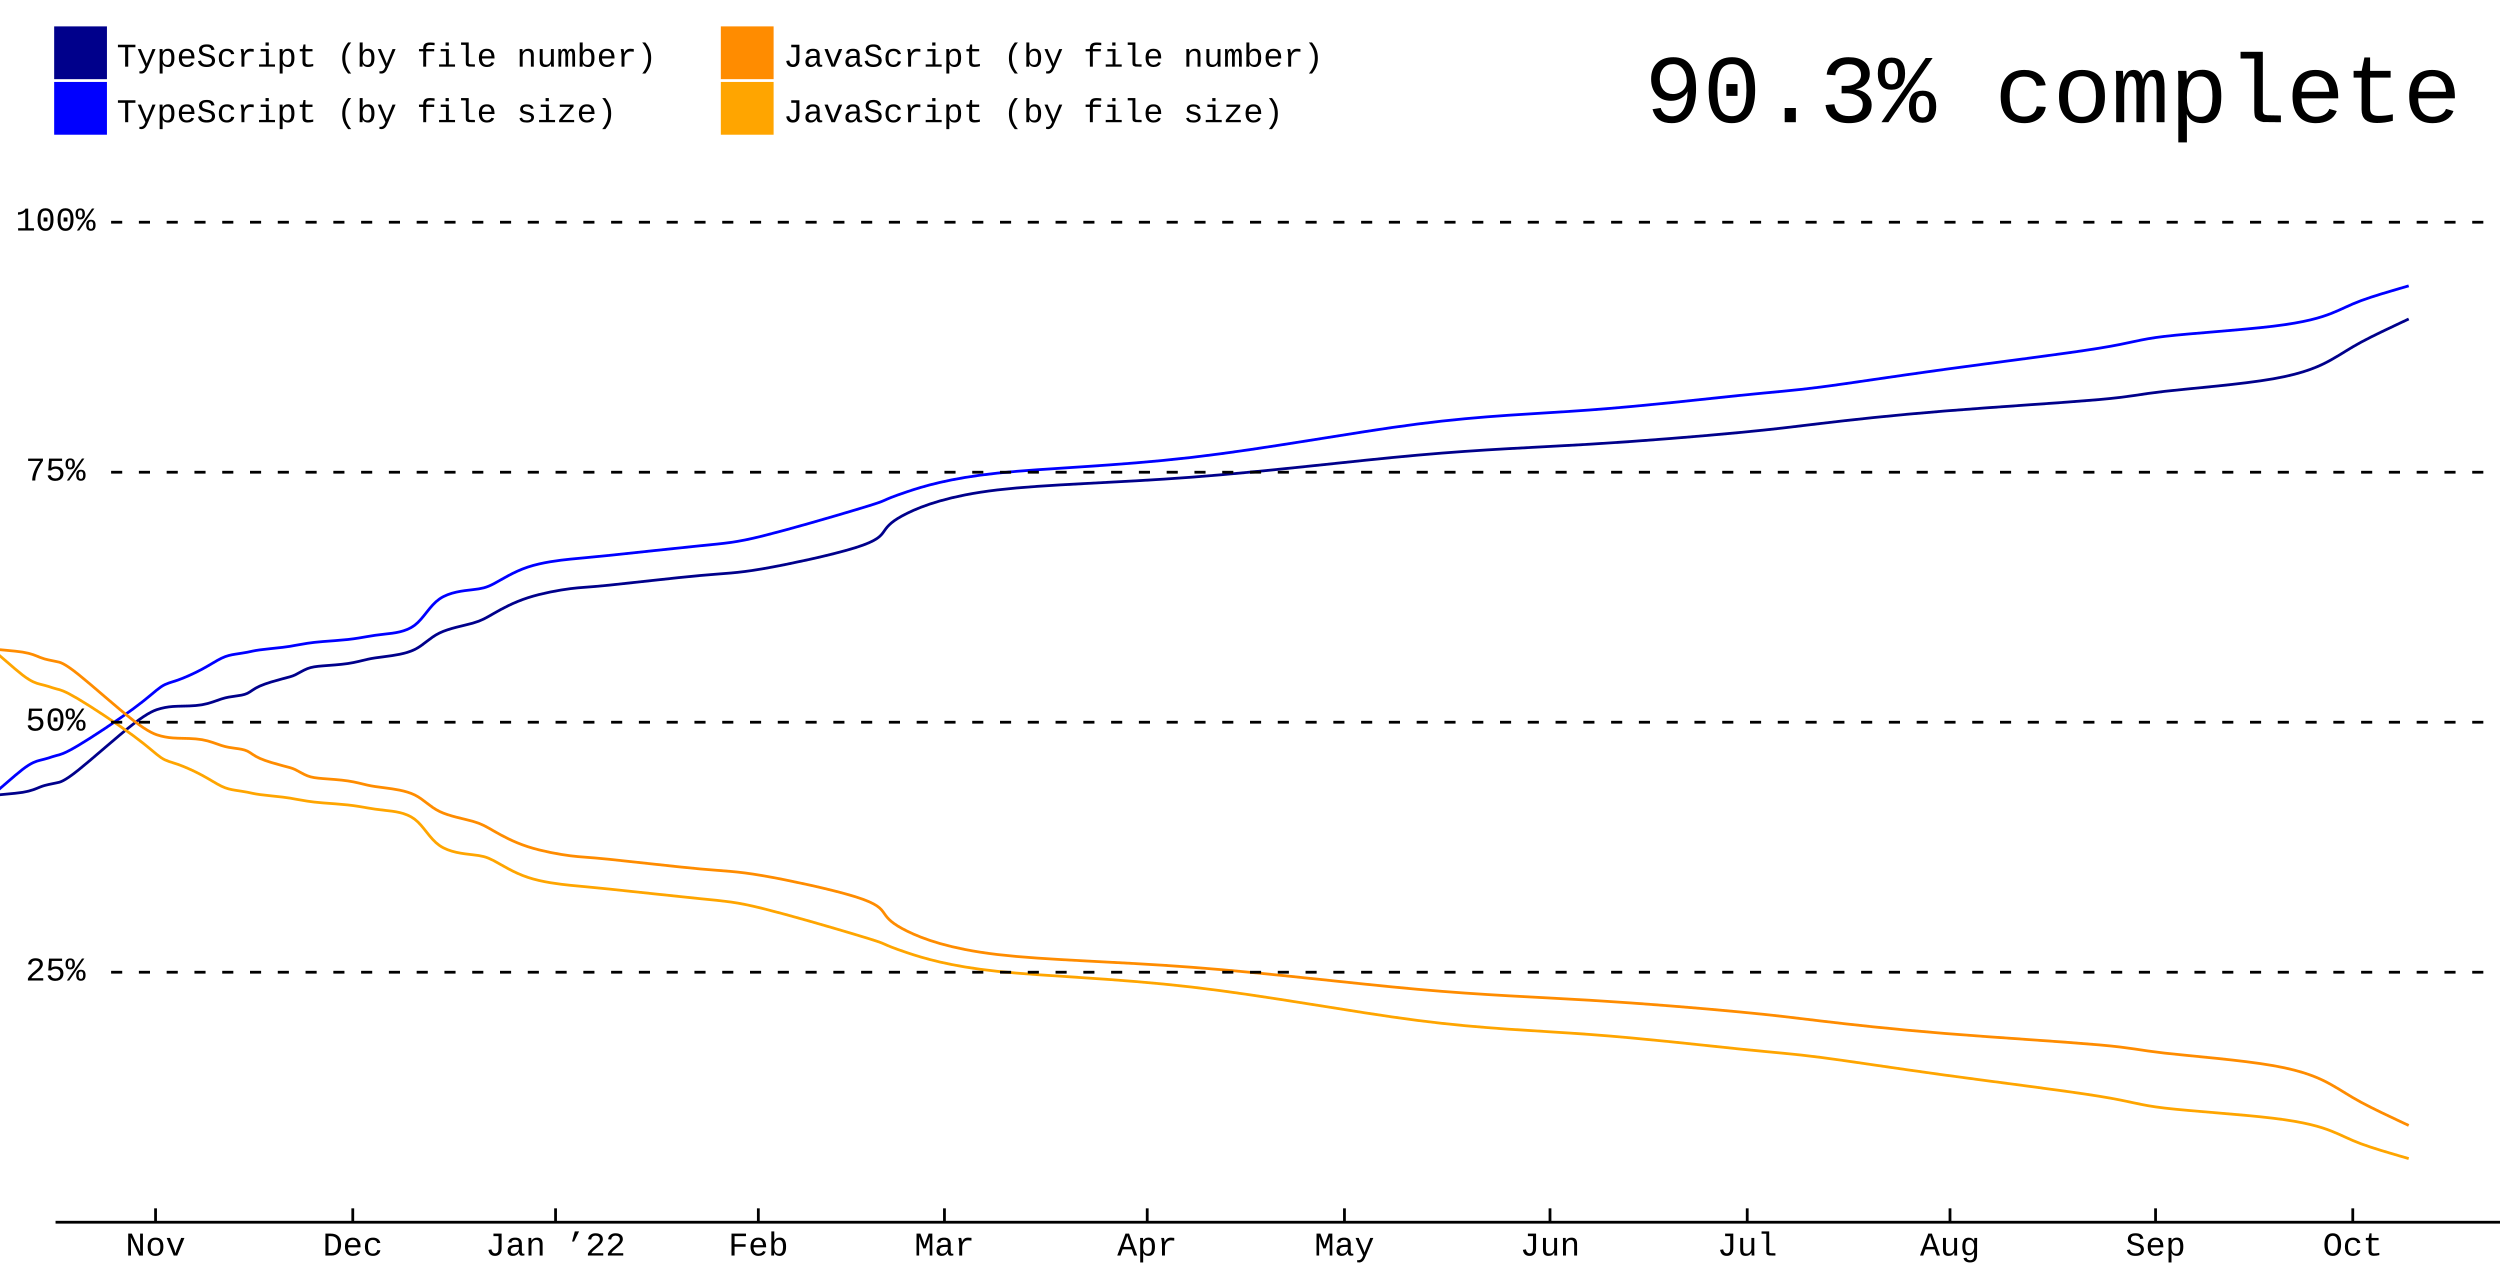
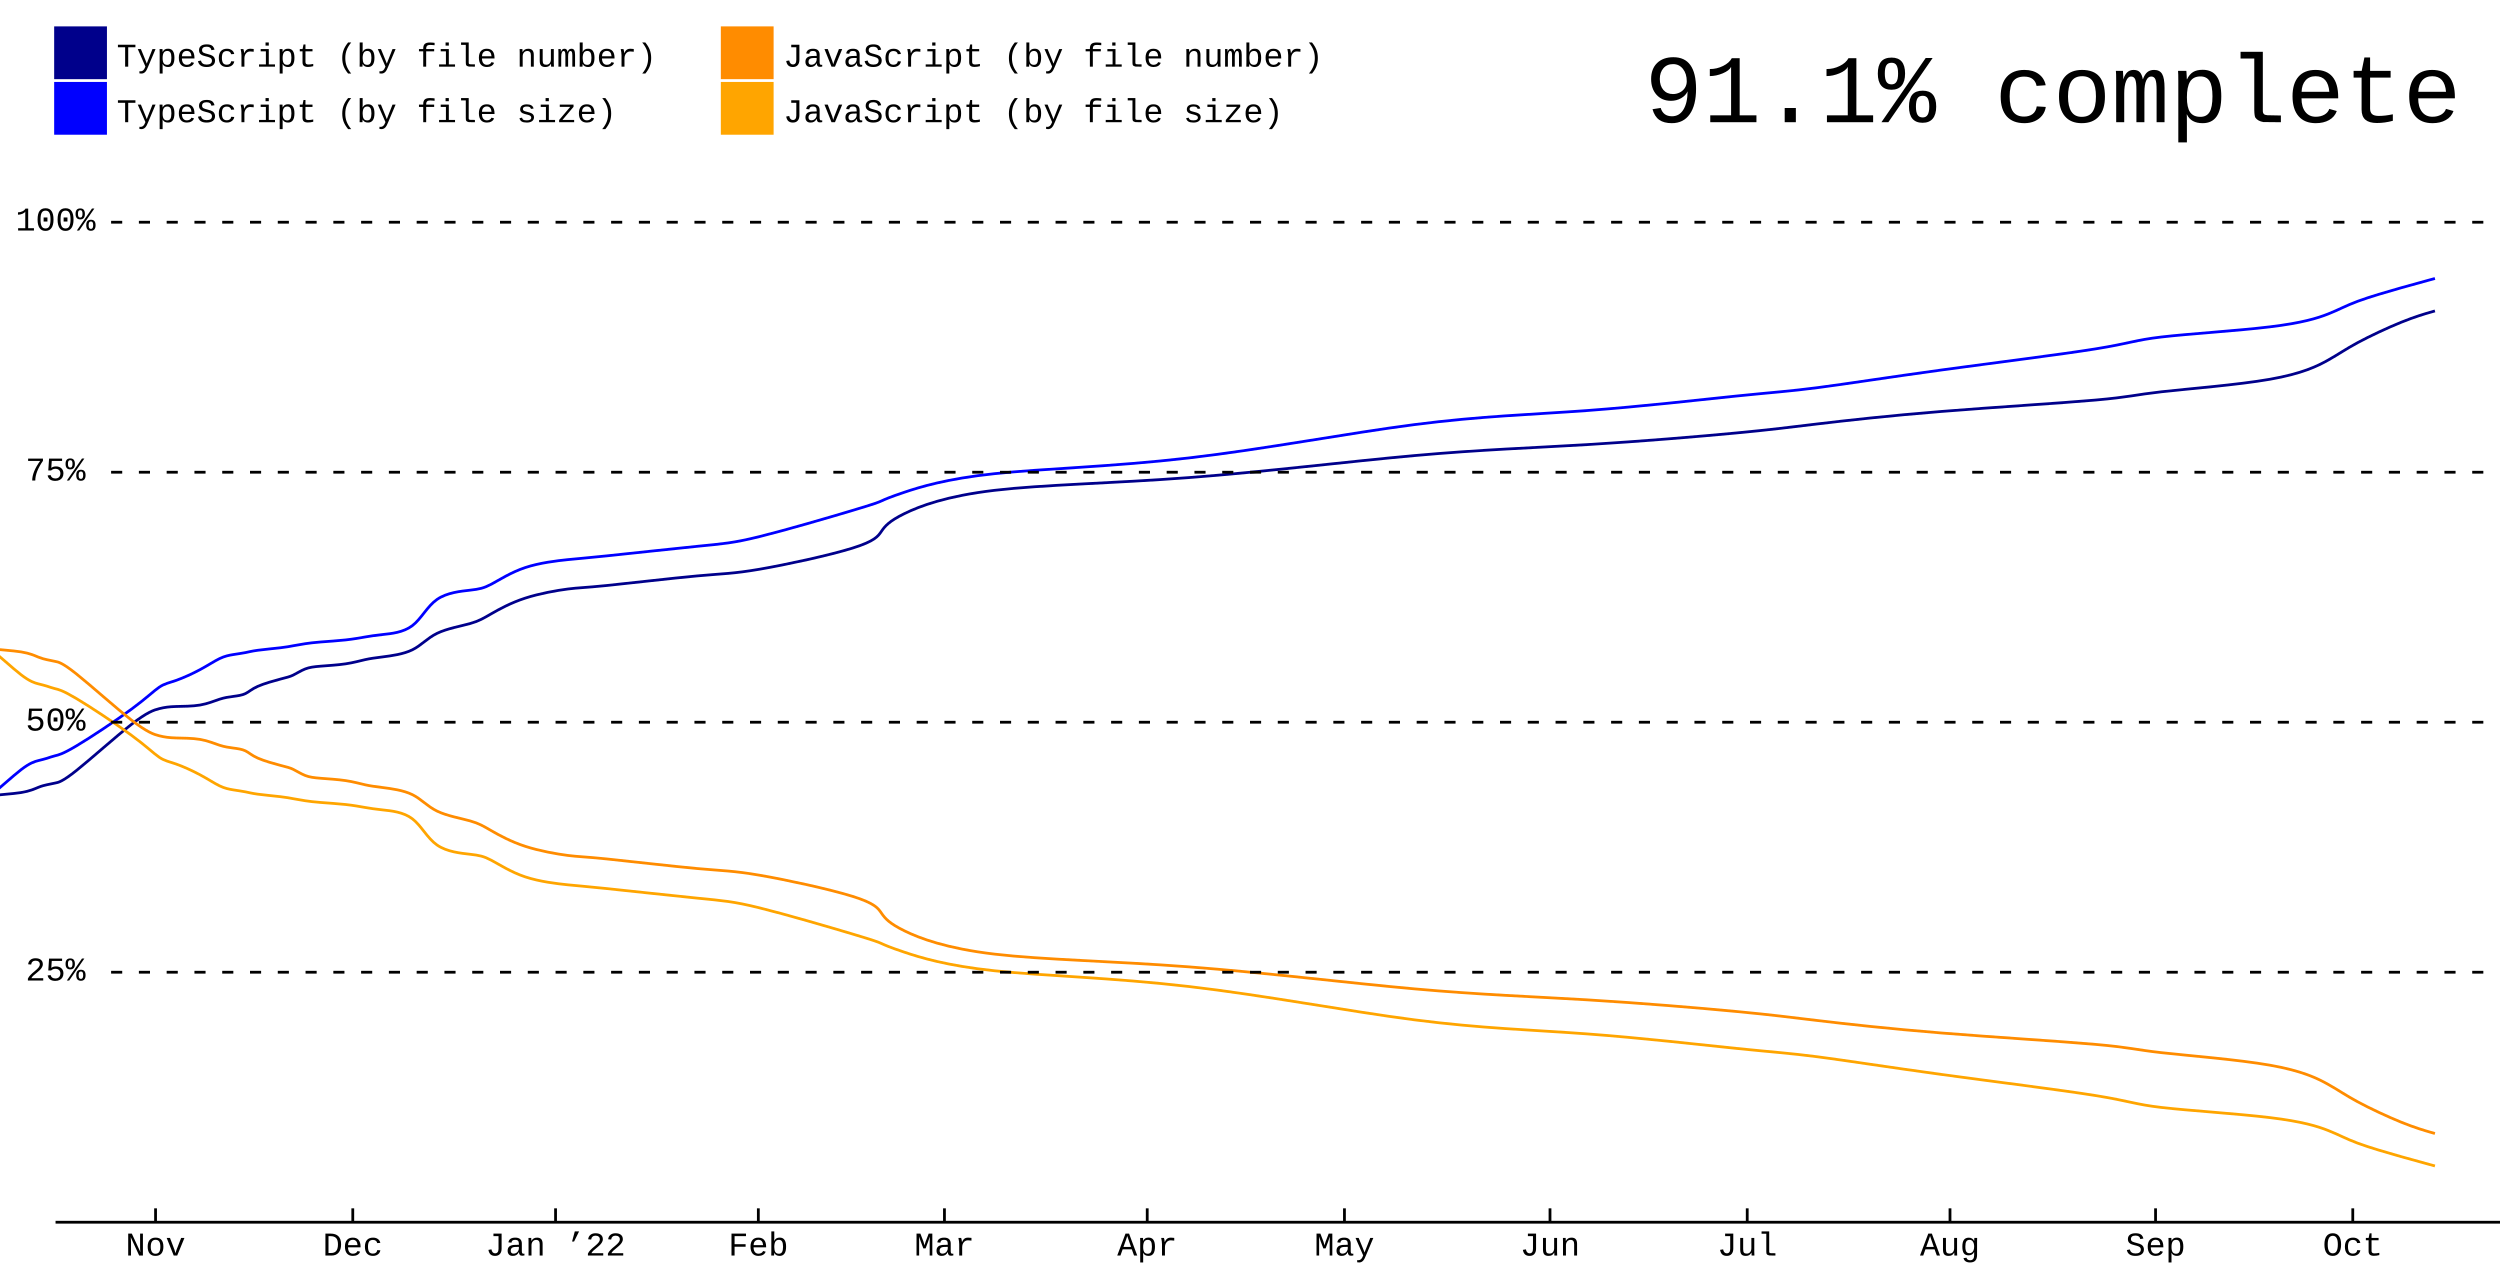
<svg xmlns="http://www.w3.org/2000/svg" viewBox="0 0 900 460" width="900" height="460">
  <style>
    text {
      font-family: "Courier New", Courier, monospace;
    }
    .legend {
      font-size: 12px;
    }
  </style>
  <g class="lines" fill="none" transform="translate(20, 80)">&gt;
-     <path stroke="darkblue" d="M847.136,34.839L843.942,36.336C840.748,37.834,834.36,40.829,829.997,43.181C825.633,45.533,823.294,47.242,819.383,49.441C815.472,51.641,809.99,54.331,798.37,56.368C786.75,58.405,768.992,59.788,759.332,60.874C749.671,61.96,748.108,62.748,735.537,63.858C722.967,64.969,699.389,66.4,680.119,67.96C660.849,69.52,645.888,71.209,635.529,72.441C625.169,73.674,619.411,74.452,606.101,75.717C592.792,76.982,571.931,78.733,552.335,79.913C532.738,81.092,514.405,81.698,490.335,83.852C466.264,86.007,436.456,89.71,408.996,91.79C381.537,93.869,356.426,94.325,339.076,96.372C321.726,98.419,312.136,102.057,306.614,104.769C301.093,107.481,299.639,109.267,298.397,111.052C297.155,112.838,296.123,114.623,287.834,117.199C279.545,119.775,263.999,123.142,254.426,124.785C244.853,126.427,241.254,126.345,231.959,127.191C222.665,128.037,207.675,129.81,199.345,130.652C191.016,131.494,189.347,131.405,185.39,131.909C181.432,132.413,175.186,133.512,170.001,135.198C164.816,136.883,160.692,139.157,157.848,140.791C155.004,142.425,153.441,143.42,150.14,144.349C146.84,145.279,141.802,146.143,138.225,147.881C134.648,149.62,132.531,152.234,129.29,153.821C126.05,155.408,121.687,155.969,118.712,156.352C115.737,156.734,114.151,156.938,112.241,157.366C110.332,157.793,108.1,158.443,105.227,158.87C102.354,159.297,98.84,159.501,96.3,159.705C93.761,159.909,92.195,160.114,90.646,160.719C89.097,161.325,87.565,162.332,86.301,162.938C85.037,163.543,84.041,163.747,81.74,164.353C79.438,164.959,75.832,165.966,73.556,166.973C71.281,167.98,70.336,168.987,69.072,169.593C67.807,170.199,66.222,170.403,64.676,170.607C63.13,170.811,61.623,171.015,59.73,171.621C57.837,172.226,55.558,173.233,52.709,173.718C49.861,174.203,46.443,174.165,43.967,174.248C41.491,174.331,39.957,174.535,37.987,175.023C36.018,175.511,33.613,176.284,27.935,180.696C22.256,185.107,13.305,193.157,8.129,197.284C2.953,201.412,1.551,201.616,0.403,201.82C-0.745,202.024,-1.641,202.228,-2.54,202.432C-3.44,202.636,-4.344,202.84,-5.641,203.362C-6.937,203.883,-8.627,204.722,-11.874,205.244C-15.121,205.766,-19.927,205.97,-23.155,206.499C-26.383,207.027,-28.035,207.881,-29.319,208.41C-30.603,208.938,-31.52,209.143,-34.398,209.92C-37.275,210.697,-42.114,212.047,-45.041,212.824C-47.969,213.601,-48.985,213.805,-50.223,214.582C-51.46,215.359,-52.918,216.709,-55.483,218.282C-58.048,219.855,-61.719,221.651,-64.013,223.784C-66.307,225.918,-67.223,228.388,-68.129,230.292C-69.035,232.197,-69.93,233.534,-70.826,234.871C-71.721,236.209,-72.617,237.546,-78.904,240.017C-85.191,242.488,-96.871,246.092,-105.112,248.562C-113.353,251.033,-118.155,252.37,-124.053,253.141C-129.951,253.912,-136.944,254.116,-143.168,254.32C-149.392,254.524,-154.847,254.728,-162.785,255.265C-170.723,255.802,-181.144,256.671,-187.829,258.316C-194.513,259.962,-197.462,262.383,-200.697,263.696C-203.931,265.008,-207.452,265.213,-210.931,267.08C-214.409,268.947,-217.845,272.477,-220.092,274.344C-222.339,276.211,-223.398,276.415,-227.41,276.879C-231.423,277.342,-238.39,278.065,-243.618,278.529C-248.847,278.992,-252.338,279.196,-255.857,280.486C-259.377,281.775,-262.924,284.149,-266.444,285.438C-269.964,286.727,-273.457,286.931,-276.715,287.135C-279.973,287.34,-282.996,287.544,-286.594,287.748C-290.191,287.952,-294.363,288.156,-299.23,288.36C-304.097,288.564,-309.661,288.768,-314.944,289.515C-320.227,290.261,-325.23,291.55,-330.139,292.297C-335.048,293.044,-339.863,293.248,-343.472,293.889C-347.082,294.531,-349.486,295.61,-357.831,300.639C-366.177,305.667,-380.464,314.646,-390.702,320.237C-400.941,325.829,-407.13,328.033,-418.41,330.919C-429.69,333.805,-446.06,337.372,-465.764,340.514C-485.469,343.656,-508.507,346.373,-520.026,347.732L-531.546,349.091" />
-     <path stroke="blue" d="M847.136,22.908L843.942,23.833C840.748,24.758,834.36,26.608,829.997,28.228C825.633,29.847,823.294,31.236,819.383,32.78C815.472,34.324,809.99,36.025,798.37,37.433C786.75,38.842,768.992,39.959,759.332,41.086C749.671,42.213,748.108,43.35,735.537,45.379C722.967,47.407,699.389,50.328,680.119,52.971C660.849,55.614,645.888,57.98,635.529,59.327C625.169,60.675,619.411,61.003,606.101,62.371C592.792,63.738,571.931,66.145,552.335,67.594C532.738,69.043,514.405,69.534,490.335,72.642C466.264,75.75,436.456,81.474,408.996,84.66C381.537,87.845,356.426,88.492,339.076,90.321C321.726,92.15,312.136,95.161,306.614,97.013C301.093,98.865,299.639,99.559,298.397,100.119C297.155,100.678,296.123,101.104,287.834,103.587C279.545,106.069,263.999,110.608,254.426,112.979C244.853,115.351,241.254,115.556,231.959,116.486C222.665,117.415,207.675,119.068,199.345,119.933C191.016,120.798,189.347,120.876,185.39,121.283C181.432,121.689,175.186,122.424,170.001,124.152C164.816,125.879,160.692,128.598,157.848,130.106C155.004,131.614,153.441,131.911,150.14,132.29C146.84,132.67,141.802,133.131,138.225,135.62C134.648,138.109,132.531,142.626,129.29,145.082C126.05,147.538,121.687,147.935,118.712,148.257C115.737,148.579,114.151,148.827,112.241,149.159C110.332,149.49,108.1,149.906,105.227,150.221C102.354,150.535,98.84,150.75,96.3,150.954C93.761,151.159,92.195,151.353,90.646,151.586C89.097,151.818,87.565,152.089,86.301,152.328C85.037,152.567,84.041,152.774,81.74,153.044C79.438,153.315,75.832,153.648,73.556,153.956C71.281,154.265,70.336,154.548,69.072,154.797C67.807,155.046,66.222,155.259,64.676,155.512C63.13,155.764,61.623,156.055,59.73,156.964C57.837,157.873,55.558,159.4,52.709,160.928C49.861,162.456,46.443,163.985,43.967,164.853C41.491,165.721,39.957,165.928,37.987,167.248C36.018,168.569,33.613,171.002,27.935,175.189C22.256,179.377,13.305,185.319,8.129,188.396C2.953,191.474,1.551,191.687,0.403,191.968C-0.745,192.249,-1.641,192.599,-2.54,192.88C-3.44,193.161,-4.344,193.375,-5.641,193.708C-6.937,194.042,-8.627,194.495,-11.874,196.985C-15.121,199.476,-19.927,204.003,-23.155,206.424C-26.383,208.845,-28.035,209.158,-29.319,209.421C-30.603,209.685,-31.52,209.898,-34.398,210.772C-37.275,211.646,-42.114,213.18,-45.041,214.077C-47.969,214.975,-48.985,215.237,-50.223,215.629C-51.46,216.021,-52.918,216.543,-55.483,217.548C-58.048,218.553,-61.719,220.04,-64.013,221.072C-66.307,222.105,-67.223,222.682,-68.129,223.219C-69.035,223.755,-69.93,224.251,-70.826,224.764C-71.721,225.277,-72.617,225.809,-78.904,226.987C-85.191,228.165,-96.871,229.99,-105.112,231.99C-113.353,233.99,-118.155,236.165,-124.053,237.36C-129.951,238.554,-136.944,238.768,-143.168,238.978C-149.392,239.187,-154.847,239.392,-162.785,239.697C-170.723,240.002,-181.144,240.407,-187.829,241.621C-194.513,242.835,-197.462,244.859,-200.697,245.983C-203.931,247.108,-207.452,247.334,-210.931,250.004C-214.409,252.675,-217.845,257.789,-220.092,260.417C-222.339,263.046,-223.398,263.189,-227.41,263.377C-231.423,263.566,-238.39,263.8,-243.618,264.225C-248.847,264.649,-252.338,265.264,-255.857,268.924C-259.377,272.583,-262.924,279.288,-266.444,282.877C-269.964,286.467,-273.457,286.941,-276.715,287.366C-279.973,287.792,-282.996,288.168,-286.594,288.463C-290.191,288.758,-294.363,288.972,-299.23,289.183C-304.097,289.394,-309.661,289.602,-314.944,290.434C-320.227,291.266,-325.23,292.722,-330.139,293.605C-335.048,294.488,-339.863,294.798,-343.472,295.277C-347.082,295.757,-349.486,296.407,-357.831,302.063C-366.177,307.719,-380.464,318.382,-390.702,324.313C-400.941,330.245,-407.13,331.445,-418.41,333.93C-429.69,336.414,-446.06,340.182,-465.764,343.367C-485.469,346.552,-508.507,349.154,-520.026,350.454L-531.546,351.755" />
-     <path stroke="darkorange" d="M847.136,325.161L843.942,323.664C840.748,322.166,834.36,319.171,829.997,316.819C825.633,314.467,823.294,312.758,819.383,310.559C815.472,308.359,809.99,305.669,798.37,303.632C786.75,301.595,768.992,300.212,759.332,299.126C749.671,298.04,748.108,297.252,735.537,296.142C722.967,295.031,699.389,293.6,680.119,292.04C660.849,290.48,645.888,288.791,635.529,287.559C625.169,286.326,619.411,285.548,606.101,284.283C592.792,283.018,571.931,281.267,552.335,280.087C532.738,278.908,514.405,278.302,490.335,276.148C466.264,273.993,436.456,270.29,408.996,268.21C381.537,266.131,356.426,265.675,339.076,263.628C321.726,261.581,312.136,257.943,306.614,255.231C301.093,252.519,299.639,250.733,298.397,248.948C297.155,247.162,296.123,245.377,287.834,242.801C279.545,240.225,263.999,236.858,254.426,235.215C244.853,233.573,241.254,233.655,231.959,232.809C222.665,231.963,207.675,230.19,199.345,229.348C191.016,228.506,189.347,228.595,185.39,228.091C181.432,227.587,175.186,226.488,170.001,224.802C164.816,223.117,160.692,220.843,157.848,219.209C155.004,217.575,153.441,216.58,150.14,215.651C146.84,214.721,141.802,213.857,138.225,212.119C134.648,210.38,132.531,207.766,129.29,206.179C126.05,204.592,121.687,204.031,118.712,203.648C115.737,203.266,114.151,203.062,112.241,202.634C110.332,202.207,108.1,201.557,105.227,201.13C102.354,200.703,98.84,200.499,96.3,200.295C93.761,200.091,92.195,199.886,90.646,199.281C89.097,198.675,87.565,197.668,86.301,197.062C85.037,196.457,84.041,196.253,81.74,195.647C79.438,195.041,75.832,194.034,73.556,193.027C71.281,192.02,70.336,191.013,69.072,190.407C67.807,189.801,66.222,189.597,64.676,189.393C63.13,189.189,61.623,188.985,59.73,188.379C57.837,187.774,55.558,186.767,52.709,186.282C49.861,185.797,46.443,185.835,43.967,185.752C41.491,185.669,39.957,185.465,37.987,184.977C36.018,184.489,33.613,183.716,27.935,179.304C22.256,174.893,13.305,166.843,8.129,162.716C2.953,158.588,1.551,158.384,0.403,158.18C-0.745,157.976,-1.641,157.772,-2.54,157.568C-3.44,157.364,-4.344,157.16,-5.641,156.638C-6.937,156.117,-8.627,155.278,-11.874,154.756C-15.121,154.234,-19.927,154.03,-23.155,153.501C-26.383,152.973,-28.035,152.119,-29.319,151.59C-30.603,151.062,-31.52,150.857,-34.398,150.08C-37.275,149.303,-42.114,147.953,-45.041,147.176C-47.969,146.399,-48.985,146.195,-50.223,145.418C-51.46,144.641,-52.918,143.291,-55.483,141.718C-58.048,140.145,-61.719,138.349,-64.013,136.216C-66.307,134.082,-67.223,131.612,-68.129,129.708C-69.035,127.803,-69.93,126.466,-70.826,125.129C-71.721,123.791,-72.617,122.454,-78.904,119.983C-85.191,117.512,-96.871,113.908,-105.112,111.438C-113.353,108.967,-118.155,107.63,-124.053,106.859C-129.951,106.088,-136.944,105.884,-143.168,105.68C-149.392,105.476,-154.847,105.272,-162.785,104.735C-170.723,104.198,-181.144,103.329,-187.829,101.684C-194.513,100.038,-197.462,97.617,-200.697,96.304C-203.931,94.992,-207.452,94.787,-210.931,92.92C-214.409,91.053,-217.845,87.523,-220.092,85.656C-222.339,83.789,-223.398,83.585,-227.41,83.121C-231.423,82.658,-238.39,81.935,-243.618,81.471C-248.847,81.008,-252.338,80.804,-255.857,79.514C-259.377,78.225,-262.924,75.851,-266.444,74.562C-269.964,73.273,-273.457,73.069,-276.715,72.865C-279.973,72.66,-282.996,72.456,-286.594,72.252C-290.191,72.048,-294.363,71.844,-299.23,71.64C-304.097,71.436,-309.661,71.232,-314.944,70.485C-320.227,69.739,-325.23,68.45,-330.139,67.703C-335.048,66.956,-339.863,66.752,-343.472,66.111C-347.082,65.469,-349.486,64.39,-357.831,59.361C-366.177,54.333,-380.464,45.354,-390.702,39.763C-400.941,34.171,-407.13,31.967,-418.41,29.081C-429.69,26.195,-446.06,22.628,-465.764,19.486C-485.469,16.344,-508.507,13.627,-520.026,12.268L-531.546,10.909" />
-     <path stroke="orange" d="M847.136,337.092L843.942,336.167C840.748,335.242,834.36,333.392,829.997,331.772C825.633,330.153,823.294,328.764,819.383,327.22C815.472,325.676,809.99,323.975,798.37,322.567C786.75,321.158,768.992,320.041,759.332,318.914C749.671,317.787,748.108,316.65,735.537,314.621C722.967,312.593,699.389,309.672,680.119,307.029C660.849,304.386,645.888,302.02,635.529,300.673C625.169,299.325,619.411,298.997,606.101,297.629C592.792,296.262,571.931,293.855,552.335,292.406C532.738,290.957,514.405,290.466,490.335,287.358C466.264,284.25,436.456,278.526,408.996,275.34C381.537,272.155,356.426,271.508,339.076,269.679C321.726,267.85,312.136,264.839,306.614,262.987C301.093,261.135,299.639,260.441,298.397,259.881C297.155,259.322,296.123,258.896,287.834,256.413C279.545,253.931,263.999,249.392,254.426,247.021C244.853,244.649,241.254,244.444,231.959,243.514C222.665,242.585,207.675,240.932,199.345,240.067C191.016,239.202,189.347,239.124,185.39,238.717C181.432,238.311,175.186,237.576,170.001,235.848C164.816,234.121,160.692,231.402,157.848,229.894C155.004,228.386,153.441,228.089,150.14,227.71C146.84,227.33,141.802,226.869,138.225,224.38C134.648,221.891,132.531,217.374,129.29,214.918C126.05,212.462,121.687,212.065,118.712,211.743C115.737,211.421,114.151,211.173,112.241,210.841C110.332,210.51,108.1,210.094,105.227,209.779C102.354,209.465,98.84,209.25,96.3,209.046C93.761,208.841,92.195,208.647,90.646,208.414C89.097,208.182,87.565,207.911,86.301,207.672C85.037,207.433,84.041,207.226,81.74,206.956C79.438,206.685,75.832,206.352,73.556,206.044C71.281,205.735,70.336,205.452,69.072,205.203C67.807,204.954,66.222,204.741,64.676,204.488C63.13,204.236,61.623,203.945,59.73,203.036C57.837,202.127,55.558,200.6,52.709,199.072C49.861,197.544,46.443,196.015,43.967,195.147C41.491,194.279,39.957,194.072,37.987,192.752C36.018,191.431,33.613,188.998,27.935,184.811C22.256,180.623,13.305,174.681,8.129,171.604C2.953,168.526,1.551,168.313,0.403,168.032C-0.745,167.751,-1.641,167.401,-2.54,167.12C-3.44,166.839,-4.344,166.625,-5.641,166.292C-6.937,165.958,-8.627,165.505,-11.874,163.015C-15.121,160.524,-19.927,155.997,-23.155,153.576C-26.383,151.155,-28.035,150.842,-29.319,150.579C-30.603,150.315,-31.52,150.102,-34.398,149.228C-37.275,148.354,-42.114,146.82,-45.041,145.923C-47.969,145.025,-48.985,144.763,-50.223,144.371C-51.46,143.979,-52.918,143.457,-55.483,142.452C-58.048,141.447,-61.719,139.96,-64.013,138.928C-66.307,137.895,-67.223,137.318,-68.129,136.781C-69.035,136.245,-69.93,135.749,-70.826,135.236C-71.721,134.723,-72.617,134.191,-78.904,133.013C-85.191,131.835,-96.871,130.01,-105.112,128.01C-113.353,126.01,-118.155,123.835,-124.053,122.64C-129.951,121.446,-136.944,121.232,-143.168,121.022C-149.392,120.813,-154.847,120.608,-162.785,120.303C-170.723,119.998,-181.144,119.593,-187.829,118.379C-194.513,117.165,-197.462,115.141,-200.697,114.017C-203.931,112.892,-207.452,112.666,-210.931,109.996C-214.409,107.325,-217.845,102.211,-220.092,99.583C-222.339,96.954,-223.398,96.811,-227.41,96.623C-231.423,96.434,-238.39,96.2,-243.618,95.775C-248.847,95.351,-252.338,94.736,-255.857,91.076C-259.377,87.417,-262.924,80.712,-266.444,77.123C-269.964,73.533,-273.457,73.059,-276.715,72.634C-279.973,72.208,-282.996,71.832,-286.594,71.537C-290.191,71.242,-294.363,71.028,-299.23,70.817C-304.097,70.606,-309.661,70.398,-314.944,69.566C-320.227,68.734,-325.23,67.278,-330.139,66.395C-335.048,65.512,-339.863,65.202,-343.472,64.723C-347.082,64.243,-349.486,63.593,-357.831,57.937C-366.177,52.281,-380.464,41.618,-390.702,35.687C-400.941,29.755,-407.13,28.555,-418.41,26.07C-429.69,23.586,-446.06,19.818,-465.764,16.633C-485.469,13.448,-508.507,10.846,-520.026,9.546L-531.546,8.245" />
+     <path stroke="darkblue" d="M856.579,31.935L854.796,32.448C853.014,32.961,849.448,33.987,844.474,35.997C839.501,38.008,833.118,41.002,828.76,43.353C824.402,45.704,822.068,47.412,818.163,49.611C814.257,51.81,808.781,54.499,797.166,56.536C785.551,58.572,767.799,59.954,758.144,61.039C748.489,62.124,746.931,62.912,734.366,64.021C721.8,65.131,698.228,66.562,678.963,68.121C659.699,69.68,644.744,71.368,634.39,72.6C624.035,73.832,618.283,74.609,604.979,75.873C591.675,77.137,570.819,78.888,551.228,80.067C531.637,81.245,513.31,81.85,489.245,84.004C465.18,86.158,435.376,89.86,407.922,91.939C380.468,94.018,355.363,94.473,338.018,96.519C320.674,98.566,311.089,102.203,305.573,104.914C300.057,107.625,298.609,109.41,297.372,111.195C296.135,112.98,295.109,114.764,286.825,117.34C278.542,119.915,263.001,123.281,253.434,124.923C243.866,126.565,240.272,126.482,230.983,127.327C221.694,128.172,206.709,129.945,198.385,130.786C190.061,131.627,188.398,131.537,184.446,132.04C180.494,132.544,174.253,133.642,169.074,135.327C163.894,137.012,159.775,139.285,156.937,140.918C154.098,142.551,152.54,143.545,149.245,144.474C145.95,145.403,140.918,146.266,137.346,148.004C133.775,149.742,131.663,152.355,128.428,153.941C125.193,155.528,120.835,156.088,117.866,156.47C114.896,156.851,113.315,157.055,111.411,157.481C109.507,157.908,107.28,158.557,104.413,158.983C101.545,159.41,98.037,159.613,95.503,159.816C92.969,160.02,91.409,160.223,89.865,160.828C88.322,161.433,86.795,162.439,85.536,163.044C84.277,163.649,83.287,163.852,80.991,164.457C78.695,165.062,75.094,166.069,72.824,167.075C70.554,168.081,69.615,169.088,68.356,169.693C67.097,170.298,65.517,170.501,63.976,170.704C62.436,170.908,60.934,171.111,59.046,171.716C57.159,172.321,54.885,173.327,52.042,173.811C49.199,174.295,45.787,174.256,43.316,174.338C40.846,174.42,39.317,174.624,37.353,175.111C35.388,175.599,32.989,176.371,27.316,180.782C21.644,185.192,12.698,193.242,7.527,197.368C2.356,201.495,0.96,201.698,-0.183,201.901C-1.326,202.105,-2.216,202.308,-3.11,202.511C-4.004,202.714,-4.903,202.918,-6.194,203.439C-7.485,203.96,-9.169,204.798,-12.411,205.319C-15.653,205.84,-20.453,206.043,-23.676,206.571C-26.899,207.099,-28.545,207.952,-29.823,208.48C-31.102,209.008,-32.013,209.211,-34.886,209.988C-37.758,210.764,-42.591,212.113,-45.513,212.89C-48.435,213.666,-49.446,213.869,-50.678,214.646C-51.91,215.422,-53.363,216.771,-55.922,218.344C-58.482,219.916,-62.148,221.711,-64.436,223.843C-66.724,225.976,-67.635,228.446,-68.536,230.349C-69.436,232.252,-70.326,233.589,-71.216,234.926C-72.106,236.262,-72.996,237.599,-79.278,240.069C-85.56,242.539,-97.234,246.142,-105.47,248.612C-113.706,251.082,-118.503,252.419,-124.395,253.189C-130.287,253.959,-137.275,254.162,-143.493,254.365C-149.712,254.569,-155.162,254.772,-163.094,255.308C-171.027,255.844,-181.442,256.712,-188.121,258.357C-194.801,260.002,-197.744,262.422,-200.973,263.734C-204.203,265.046,-207.718,265.25,-211.191,267.116C-214.664,268.982,-218.095,272.512,-220.336,274.378C-222.578,276.244,-223.631,276.448,-227.638,276.91C-231.645,277.373,-238.607,278.095,-243.83,278.558C-249.053,279.021,-252.539,279.224,-256.053,280.513C-259.566,281.801,-263.109,284.175,-266.623,285.463C-270.138,286.752,-273.625,286.955,-276.878,287.158C-280.13,287.361,-283.148,287.565,-286.74,287.768C-290.332,287.971,-294.498,288.175,-299.36,288.378C-304.222,288.581,-309.78,288.785,-315.058,289.53C-320.336,290.276,-325.333,291.565,-330.236,292.311C-335.14,293.056,-339.949,293.26,-343.553,293.901C-347.158,294.541,-349.556,295.62,-357.896,300.648C-366.237,305.676,-380.518,314.653,-390.751,320.244C-400.984,325.835,-407.168,328.039,-418.443,330.924C-429.717,333.809,-446.082,337.375,-465.781,340.516C-485.48,343.657,-508.513,346.374,-520.029,347.733L-531.546,349.091" />
+     <path stroke="blue" d="M856.579,20.255L854.796,20.737C853.014,21.219,849.448,22.183,844.474,23.59C839.501,24.997,833.118,26.846,828.76,28.464C824.402,30.083,822.068,31.47,818.163,33.013C814.257,34.557,808.781,36.256,797.166,37.664C785.551,39.071,767.799,40.187,758.144,41.313C748.489,42.439,746.931,43.575,734.366,45.603C721.8,47.63,698.228,50.549,678.963,53.192C659.699,55.834,644.744,58.199,634.39,59.545C624.035,60.892,618.283,61.219,604.979,62.586C591.675,63.952,570.819,66.358,551.228,67.805C531.637,69.253,513.31,69.744,489.245,72.851C465.18,75.958,435.376,81.681,407.922,84.865C380.468,88.049,355.363,88.695,338.018,90.523C320.674,92.351,311.089,95.361,305.573,97.212C300.057,99.064,298.609,99.756,297.372,100.315C296.135,100.873,295.109,101.298,286.825,103.78C278.542,106.261,263.001,110.798,253.434,113.169C243.866,115.54,240.272,115.744,230.983,116.672C221.694,117.6,206.709,119.252,198.385,120.116C190.061,120.981,188.398,121.058,184.446,121.463C180.494,121.868,174.253,122.603,169.074,124.329C163.894,126.055,159.775,128.773,156.937,130.28C154.098,131.787,152.54,132.083,149.245,132.461C145.95,132.84,140.918,133.3,137.346,135.788C133.775,138.276,131.663,142.792,128.428,145.247C125.193,147.702,120.835,148.098,117.866,148.419C114.896,148.74,113.315,148.987,111.411,149.317C109.507,149.648,107.28,150.062,104.413,150.376C101.545,150.69,98.037,150.903,95.503,151.107C92.969,151.31,91.409,151.504,89.865,151.735C88.322,151.966,86.795,152.236,85.536,152.474C84.277,152.712,83.287,152.918,80.991,153.188C78.695,153.457,75.094,153.789,72.824,154.096C70.554,154.404,69.615,154.686,68.356,154.934C67.097,155.182,65.517,155.394,63.976,155.645C62.436,155.897,60.934,156.187,59.046,157.095C57.159,158.003,54.885,159.529,52.042,161.056C49.199,162.582,45.787,164.11,43.316,164.977C40.846,165.844,39.317,166.051,37.353,167.37C35.388,168.689,32.989,171.121,27.316,175.307C21.644,179.494,12.698,185.435,7.527,188.511C2.356,191.588,0.96,191.8,-0.183,192.08C-1.326,192.36,-2.216,192.709,-3.11,192.989C-4.004,193.269,-4.903,193.482,-6.194,193.814C-7.485,194.146,-9.169,194.598,-12.411,197.088C-15.653,199.577,-20.453,204.104,-23.676,206.524C-26.899,208.943,-28.545,209.256,-29.823,209.518C-31.102,209.78,-32.013,209.993,-34.886,210.865C-37.758,211.738,-42.591,213.271,-45.513,214.168C-48.435,215.064,-49.446,215.325,-50.678,215.716C-51.91,216.107,-53.363,216.628,-55.922,217.632C-58.482,218.636,-62.148,220.122,-64.436,221.153C-66.724,222.185,-67.635,222.761,-68.536,223.297C-69.436,223.832,-70.326,224.326,-71.216,224.839C-72.106,225.351,-72.996,225.882,-79.278,227.059C-85.56,228.236,-97.234,230.059,-105.47,232.058C-113.706,234.057,-118.503,236.231,-124.395,237.425C-130.287,238.618,-137.275,238.832,-143.493,239.04C-149.712,239.249,-155.162,239.452,-163.094,239.756C-171.027,240.06,-181.442,240.464,-188.121,241.677C-194.801,242.89,-197.744,244.913,-200.973,246.036C-204.203,247.16,-207.718,247.385,-211.191,250.054C-214.664,252.723,-218.095,257.837,-220.336,260.464C-222.578,263.092,-223.631,263.233,-227.638,263.421C-231.645,263.608,-238.607,263.842,-243.83,264.265C-249.053,264.689,-252.539,265.303,-256.053,268.961C-259.566,272.62,-263.109,279.323,-266.623,282.912C-270.138,286.5,-273.625,286.973,-276.878,287.398C-280.13,287.822,-283.148,288.197,-286.74,288.491C-290.332,288.785,-294.498,288.998,-299.36,289.208C-304.222,289.417,-309.78,289.625,-315.058,290.456C-320.336,291.287,-325.333,292.742,-330.236,293.624C-335.14,294.505,-339.949,294.814,-343.553,295.293C-347.158,295.772,-349.556,296.42,-357.896,302.075C-366.237,307.731,-380.518,318.392,-390.751,324.323C-400.984,330.253,-407.168,331.453,-418.443,333.936C-429.717,336.419,-446.082,340.187,-465.781,343.37C-485.48,346.554,-508.513,349.155,-520.029,350.455L-531.546,351.755" />
+     <path stroke="darkorange" d="M856.579,328.065L854.796,327.552C853.014,327.039,849.448,326.013,844.474,324.003C839.501,321.992,833.118,318.998,828.76,316.647C824.402,314.296,822.068,312.588,818.163,310.389C814.257,308.19,808.781,305.501,797.166,303.464C785.551,301.428,767.799,300.046,758.144,298.961C748.489,297.876,746.931,297.088,734.366,295.979C721.8,294.869,698.228,293.438,678.963,291.879C659.699,290.32,644.744,288.632,634.39,287.4C624.035,286.168,618.283,285.391,604.979,284.127C591.675,282.863,570.819,281.112,551.228,279.933C531.637,278.755,513.31,278.15,489.245,275.996C465.18,273.842,435.376,270.14,407.922,268.061C380.468,265.982,355.363,265.527,338.018,263.481C320.674,261.434,311.089,257.797,305.573,255.086C300.057,252.375,298.609,250.59,297.372,248.805C296.135,247.02,295.109,245.236,286.825,242.66C278.542,240.085,263.001,236.719,253.434,235.077C243.866,233.435,240.272,233.518,230.983,232.673C221.694,231.828,206.709,230.055,198.385,229.214C190.061,228.373,188.398,228.463,184.446,227.96C180.494,227.456,174.253,226.358,169.074,224.673C163.894,222.988,159.775,220.715,156.937,219.082C154.098,217.449,152.54,216.455,149.245,215.526C145.95,214.597,140.918,213.734,137.346,211.996C133.775,210.258,131.663,207.645,128.428,206.059C125.193,204.472,120.835,203.912,117.866,203.53C114.896,203.149,113.315,202.945,111.411,202.519C109.507,202.092,107.28,201.443,104.413,201.017C101.545,200.59,98.037,200.387,95.503,200.184C92.969,199.98,91.409,199.777,89.865,199.172C88.322,198.567,86.795,197.561,85.536,196.956C84.277,196.351,83.287,196.148,80.991,195.543C78.695,194.938,75.094,193.931,72.824,192.925C70.554,191.919,69.615,190.912,68.356,190.307C67.097,189.702,65.517,189.499,63.976,189.296C62.436,189.092,60.934,188.889,59.046,188.284C57.159,187.679,54.885,186.673,52.042,186.189C49.199,185.705,45.787,185.744,43.316,185.662C40.846,185.58,39.317,185.376,37.353,184.889C35.388,184.401,32.989,183.629,27.316,179.218C21.644,174.808,12.698,166.758,7.527,162.632C2.356,158.505,0.96,158.302,-0.183,158.099C-1.326,157.895,-2.216,157.692,-3.11,157.489C-4.004,157.286,-4.903,157.082,-6.194,156.561C-7.485,156.04,-9.169,155.202,-12.411,154.681C-15.653,154.16,-20.453,153.957,-23.676,153.429C-26.899,152.901,-28.545,152.048,-29.823,151.52C-31.102,150.992,-32.013,150.789,-34.886,150.012C-37.758,149.236,-42.591,147.887,-45.513,147.11C-48.435,146.334,-49.446,146.131,-50.678,145.354C-51.91,144.578,-53.363,143.229,-55.922,141.656C-58.482,140.084,-62.148,138.289,-64.436,136.157C-66.724,134.024,-67.635,131.554,-68.536,129.651C-69.436,127.748,-70.326,126.411,-71.216,125.074C-72.106,123.738,-72.996,122.401,-79.278,119.931C-85.56,117.461,-97.234,113.858,-105.47,111.388C-113.706,108.918,-118.503,107.581,-124.395,106.811C-130.287,106.041,-137.275,105.838,-143.493,105.635C-149.712,105.431,-155.162,105.228,-163.094,104.692C-171.027,104.156,-181.442,103.288,-188.121,101.643C-194.801,99.998,-197.744,97.578,-200.973,96.266C-204.203,94.954,-207.718,94.75,-211.191,92.884C-214.664,91.018,-218.095,87.488,-220.336,85.622C-222.578,83.756,-223.631,83.552,-227.638,83.09C-231.645,82.627,-238.607,81.905,-243.83,81.442C-249.053,80.979,-252.539,80.776,-256.053,79.487C-259.566,78.199,-263.109,75.825,-266.623,74.537C-270.138,73.248,-273.625,73.045,-276.878,72.842C-280.13,72.639,-283.148,72.435,-286.74,72.232C-290.332,72.029,-294.498,71.825,-299.36,71.622C-304.222,71.419,-309.78,71.215,-315.058,70.47C-320.336,69.724,-325.333,68.435,-330.236,67.689C-335.14,66.944,-339.949,66.74,-343.553,66.099C-347.158,65.459,-349.556,64.38,-357.896,59.352C-366.237,54.324,-380.518,45.347,-390.751,39.756C-400.984,34.165,-407.168,31.961,-418.443,29.076C-429.717,26.191,-446.082,22.625,-465.781,19.484C-485.48,16.343,-508.513,13.626,-520.029,12.267L-531.546,10.909" />
+     <path stroke="orange" d="M856.579,339.745L854.796,339.263C853.014,338.781,849.448,337.817,844.474,336.41C839.501,335.003,833.118,333.154,828.76,331.536C824.402,329.917,822.068,328.53,818.163,326.987C814.257,325.443,808.781,323.744,797.166,322.336C785.551,320.929,767.799,319.813,758.144,318.687C748.489,317.561,746.931,316.425,734.366,314.397C721.8,312.37,698.228,309.451,678.963,306.808C659.699,304.166,644.744,301.801,634.39,300.455C624.035,299.108,618.283,298.781,604.979,297.414C591.675,296.048,570.819,293.642,551.228,292.195C531.637,290.747,513.31,290.256,489.245,287.149C465.18,284.042,435.376,278.319,407.922,275.135C380.468,271.951,355.363,271.305,338.018,269.477C320.674,267.649,311.089,264.639,305.573,262.788C300.057,260.936,298.609,260.244,297.372,259.685C296.135,259.127,295.109,258.702,286.825,256.22C278.542,253.739,263.001,249.202,253.434,246.831C243.866,244.46,240.272,244.256,230.983,243.328C221.694,242.4,206.709,240.748,198.385,239.884C190.061,239.019,188.398,238.942,184.446,238.537C180.494,238.132,174.253,237.397,169.074,235.671C163.894,233.945,159.775,231.227,156.937,229.72C154.098,228.213,152.54,227.917,149.245,227.539C145.95,227.16,140.918,226.7,137.346,224.212C133.775,221.724,131.663,217.208,128.428,214.753C125.193,212.298,120.835,211.902,117.866,211.581C114.896,211.26,113.315,211.013,111.411,210.683C109.507,210.352,107.28,209.938,104.413,209.624C101.545,209.31,98.037,209.097,95.503,208.893C92.969,208.69,91.409,208.496,89.865,208.265C88.322,208.034,86.795,207.764,85.536,207.526C84.277,207.288,83.287,207.082,80.991,206.812C78.695,206.543,75.094,206.211,72.824,205.904C70.554,205.596,69.615,205.314,68.356,205.066C67.097,204.818,65.517,204.606,63.976,204.355C62.436,204.103,60.934,203.813,59.046,202.905C57.159,201.997,54.885,200.471,52.042,198.944C49.199,197.418,45.787,195.89,43.316,195.023C40.846,194.156,39.317,193.949,37.353,192.63C35.388,191.311,32.989,188.879,27.316,184.693C21.644,180.506,12.698,174.565,7.527,171.489C2.356,168.412,0.96,168.2,-0.183,167.92C-1.326,167.64,-2.216,167.291,-3.11,167.011C-4.004,166.731,-4.903,166.518,-6.194,166.186C-7.485,165.854,-9.169,165.402,-12.411,162.912C-15.653,160.423,-20.453,155.896,-23.676,153.476C-26.899,151.057,-28.545,150.744,-29.823,150.482C-31.102,150.22,-32.013,150.007,-34.886,149.135C-37.758,148.262,-42.591,146.729,-45.513,145.832C-48.435,144.936,-49.446,144.675,-50.678,144.284C-51.91,143.893,-53.363,143.372,-55.922,142.368C-58.482,141.364,-62.148,139.878,-64.436,138.847C-66.724,137.815,-67.635,137.239,-68.536,136.703C-69.436,136.168,-70.326,135.674,-71.216,135.161C-72.106,134.649,-72.996,134.118,-79.278,132.941C-85.56,131.764,-97.234,129.941,-105.47,127.942C-113.706,125.943,-118.503,123.769,-124.395,122.575C-130.287,121.382,-137.275,121.168,-143.493,120.96C-149.712,120.751,-155.162,120.548,-163.094,120.244C-171.027,119.94,-181.442,119.536,-188.121,118.323C-194.801,117.11,-197.744,115.087,-200.973,113.964C-204.203,112.84,-207.718,112.615,-211.191,109.946C-214.664,107.277,-218.095,102.163,-220.336,99.536C-222.578,96.908,-223.631,96.767,-227.638,96.579C-231.645,96.392,-238.607,96.158,-243.83,95.735C-249.053,95.311,-252.539,94.697,-256.053,91.039C-259.566,87.38,-263.109,80.677,-266.623,77.088C-270.138,73.5,-273.625,73.027,-276.878,72.602C-280.13,72.178,-283.148,71.803,-286.74,71.509C-290.332,71.215,-294.498,71.002,-299.36,70.792C-304.222,70.583,-309.78,70.375,-315.058,69.544C-320.336,68.713,-325.333,67.258,-330.236,66.376C-335.14,65.495,-339.949,65.186,-343.553,64.707C-347.158,64.228,-349.556,63.58,-357.896,57.925C-366.237,52.269,-380.518,41.608,-390.751,35.677C-400.984,29.747,-407.168,28.547,-418.443,26.064C-429.717,23.581,-446.082,19.813,-465.781,16.63C-485.48,13.446,-508.513,10.845,-520.029,9.545L-531.546,8.245" />
  </g>
  <g class="axis y" stroke="black" fill="none" stroke-dasharray="4 6" transform="translate(20, 80)">
    <path d="M 20,270 h900" />
    <g transform="translate(0, 270)">
      <text text-anchor="middle" fill="black" stroke="none" transform="translate(0, 3)">25%</text>
      <path d="M0,v-5 0" />
    </g>
    <path d="M 20,180 h900" />
    <g transform="translate(0, 180)">
      <text text-anchor="middle" fill="black" stroke="none" transform="translate(0, 3)">50%</text>
      <path d="M0,v-5 0" />
    </g>
    <path d="M 20,90 h900" />
    <g transform="translate(0, 90)">
      <text text-anchor="middle" fill="black" stroke="none" transform="translate(0, 3)">75%</text>
      <path d="M0,v-5 0" />
    </g>
    <path d="M 20,0 h900" />
    <g transform="translate(0, 0)">
      <text text-anchor="middle" fill="black" stroke="none" transform="translate(0, 3)">100%</text>
      <path d="M0,v-5 0" />
    </g>
  </g>
  <g class="axis x" stroke="black" fill="none" transform="translate(20, 440)">
    <path d="M0,0 h900" />
    <g transform="translate(827, 0)">
      <text text-anchor="middle" fill="black" stroke="none" transform="translate(0, 12)">Oct</text>
      <path d="M0,0 v-5" />
    </g>
    <g transform="translate(756, 0)">
      <text text-anchor="middle" fill="black" stroke="none" transform="translate(0, 12)">Sep</text>
      <path d="M0,0 v-5" />
    </g>
    <g transform="translate(682, 0)">
      <text text-anchor="middle" fill="black" stroke="none" transform="translate(0, 12)">Aug</text>
      <path d="M0,0 v-5" />
    </g>
    <g transform="translate(609, 0)">
      <text text-anchor="middle" fill="black" stroke="none" transform="translate(0, 12)">Jul</text>
      <path d="M0,0 v-5" />
    </g>
    <g transform="translate(538, 0)">
      <text text-anchor="middle" fill="black" stroke="none" transform="translate(0, 12)">Jun</text>
      <path d="M0,0 v-5" />
    </g>
    <g transform="translate(464, 0)">
      <text text-anchor="middle" fill="black" stroke="none" transform="translate(0, 12)">May</text>
      <path d="M0,0 v-5" />
    </g>
    <g transform="translate(393, 0)">
      <text text-anchor="middle" fill="black" stroke="none" transform="translate(0, 12)">Apr</text>
      <path d="M0,0 v-5" />
    </g>
    <g transform="translate(320, 0)">
      <text text-anchor="middle" fill="black" stroke="none" transform="translate(0, 12)">Mar</text>
      <path d="M0,0 v-5" />
    </g>
    <g transform="translate(253, 0)">
      <text text-anchor="middle" fill="black" stroke="none" transform="translate(0, 12)">Feb</text>
      <path d="M0,0 v-5" />
    </g>
    <g transform="translate(180, 0)">
      <text text-anchor="middle" fill="black" stroke="none" transform="translate(0, 12)">Jan ’22</text>
      <path d="M0,0 v-5" />
    </g>
    <g transform="translate(107, 0)">
      <text text-anchor="middle" fill="black" stroke="none" transform="translate(0, 12)">Dec</text>
      <path d="M0,0 v-5" />
    </g>
    <g transform="translate(36, 0)">
      <text text-anchor="middle" fill="black" stroke="none" transform="translate(0, 12)">Nov</text>
      <path d="M0,0 v-5" />
    </g>
    <g transform="translate(-38, 0)">
      <text text-anchor="middle" fill="black" stroke="none" transform="translate(0, 12)">Oct</text>
      <path d="M0,0 v-5" />
    </g>
  </g>
  <g class="legend" transform="translate(20,10)">
    <rect width="18" height="18" style="fill: darkblue; stroke: darkblue;" />
    <text x="22" y="14">TypeScript (by file number)</text>
  </g>
  <g class="legend" transform="translate(20,30)">
    <rect width="18" height="18" style="fill: blue; stroke: blue;" />
    <text x="22" y="14">TypeScript (by file size)</text>
  </g>
  <g class="legend" transform="translate(260,10)">
    <rect width="18" height="18" style="fill: darkorange; stroke: darkorange;" />
    <text x="22" y="14">JavaScript (by file number)</text>
  </g>
  <g class="legend" transform="translate(260,30)">
    <rect width="18" height="18" style="fill: orange; stroke: orange;" />
    <text x="22" y="14">JavaScript (by file size)</text>
  </g>
  <g class="total" transform="translate(570,30)">
-     <text x="22" y="14" font-size="35px">90.3% complete</text>
+     <text x="22" y="14" font-size="35px">91.1% complete</text>
  </g>
</svg>
